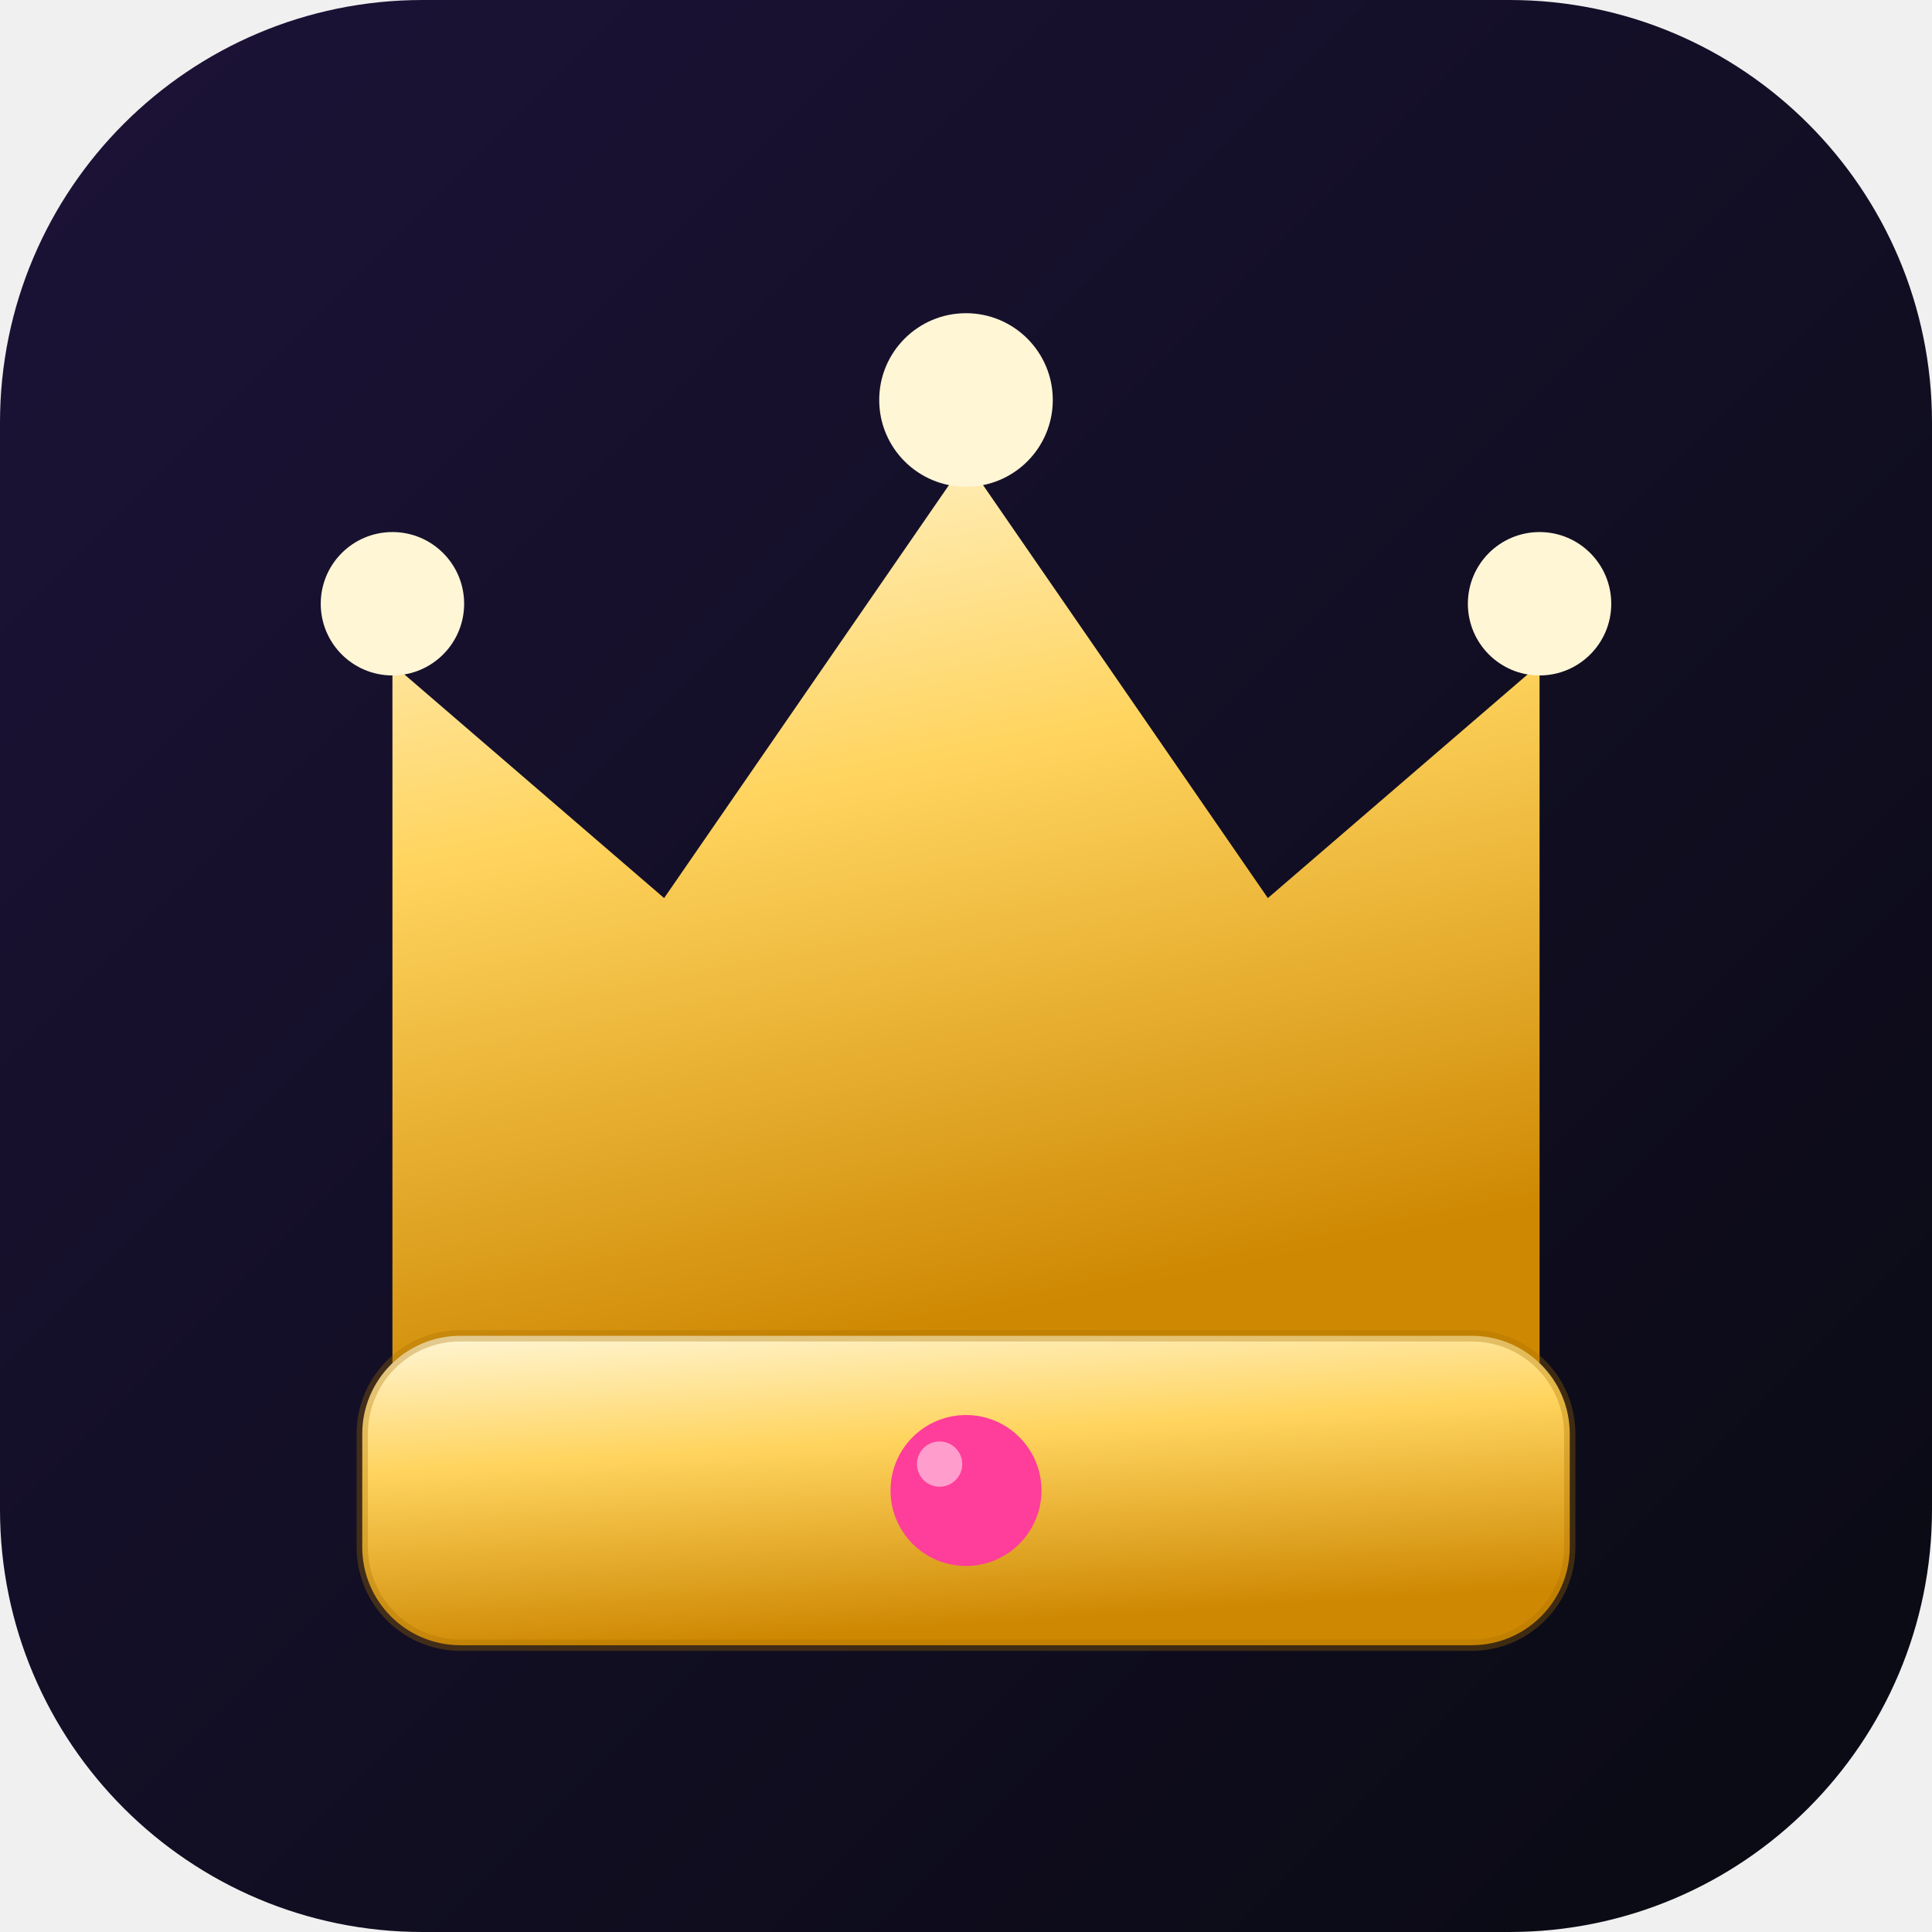
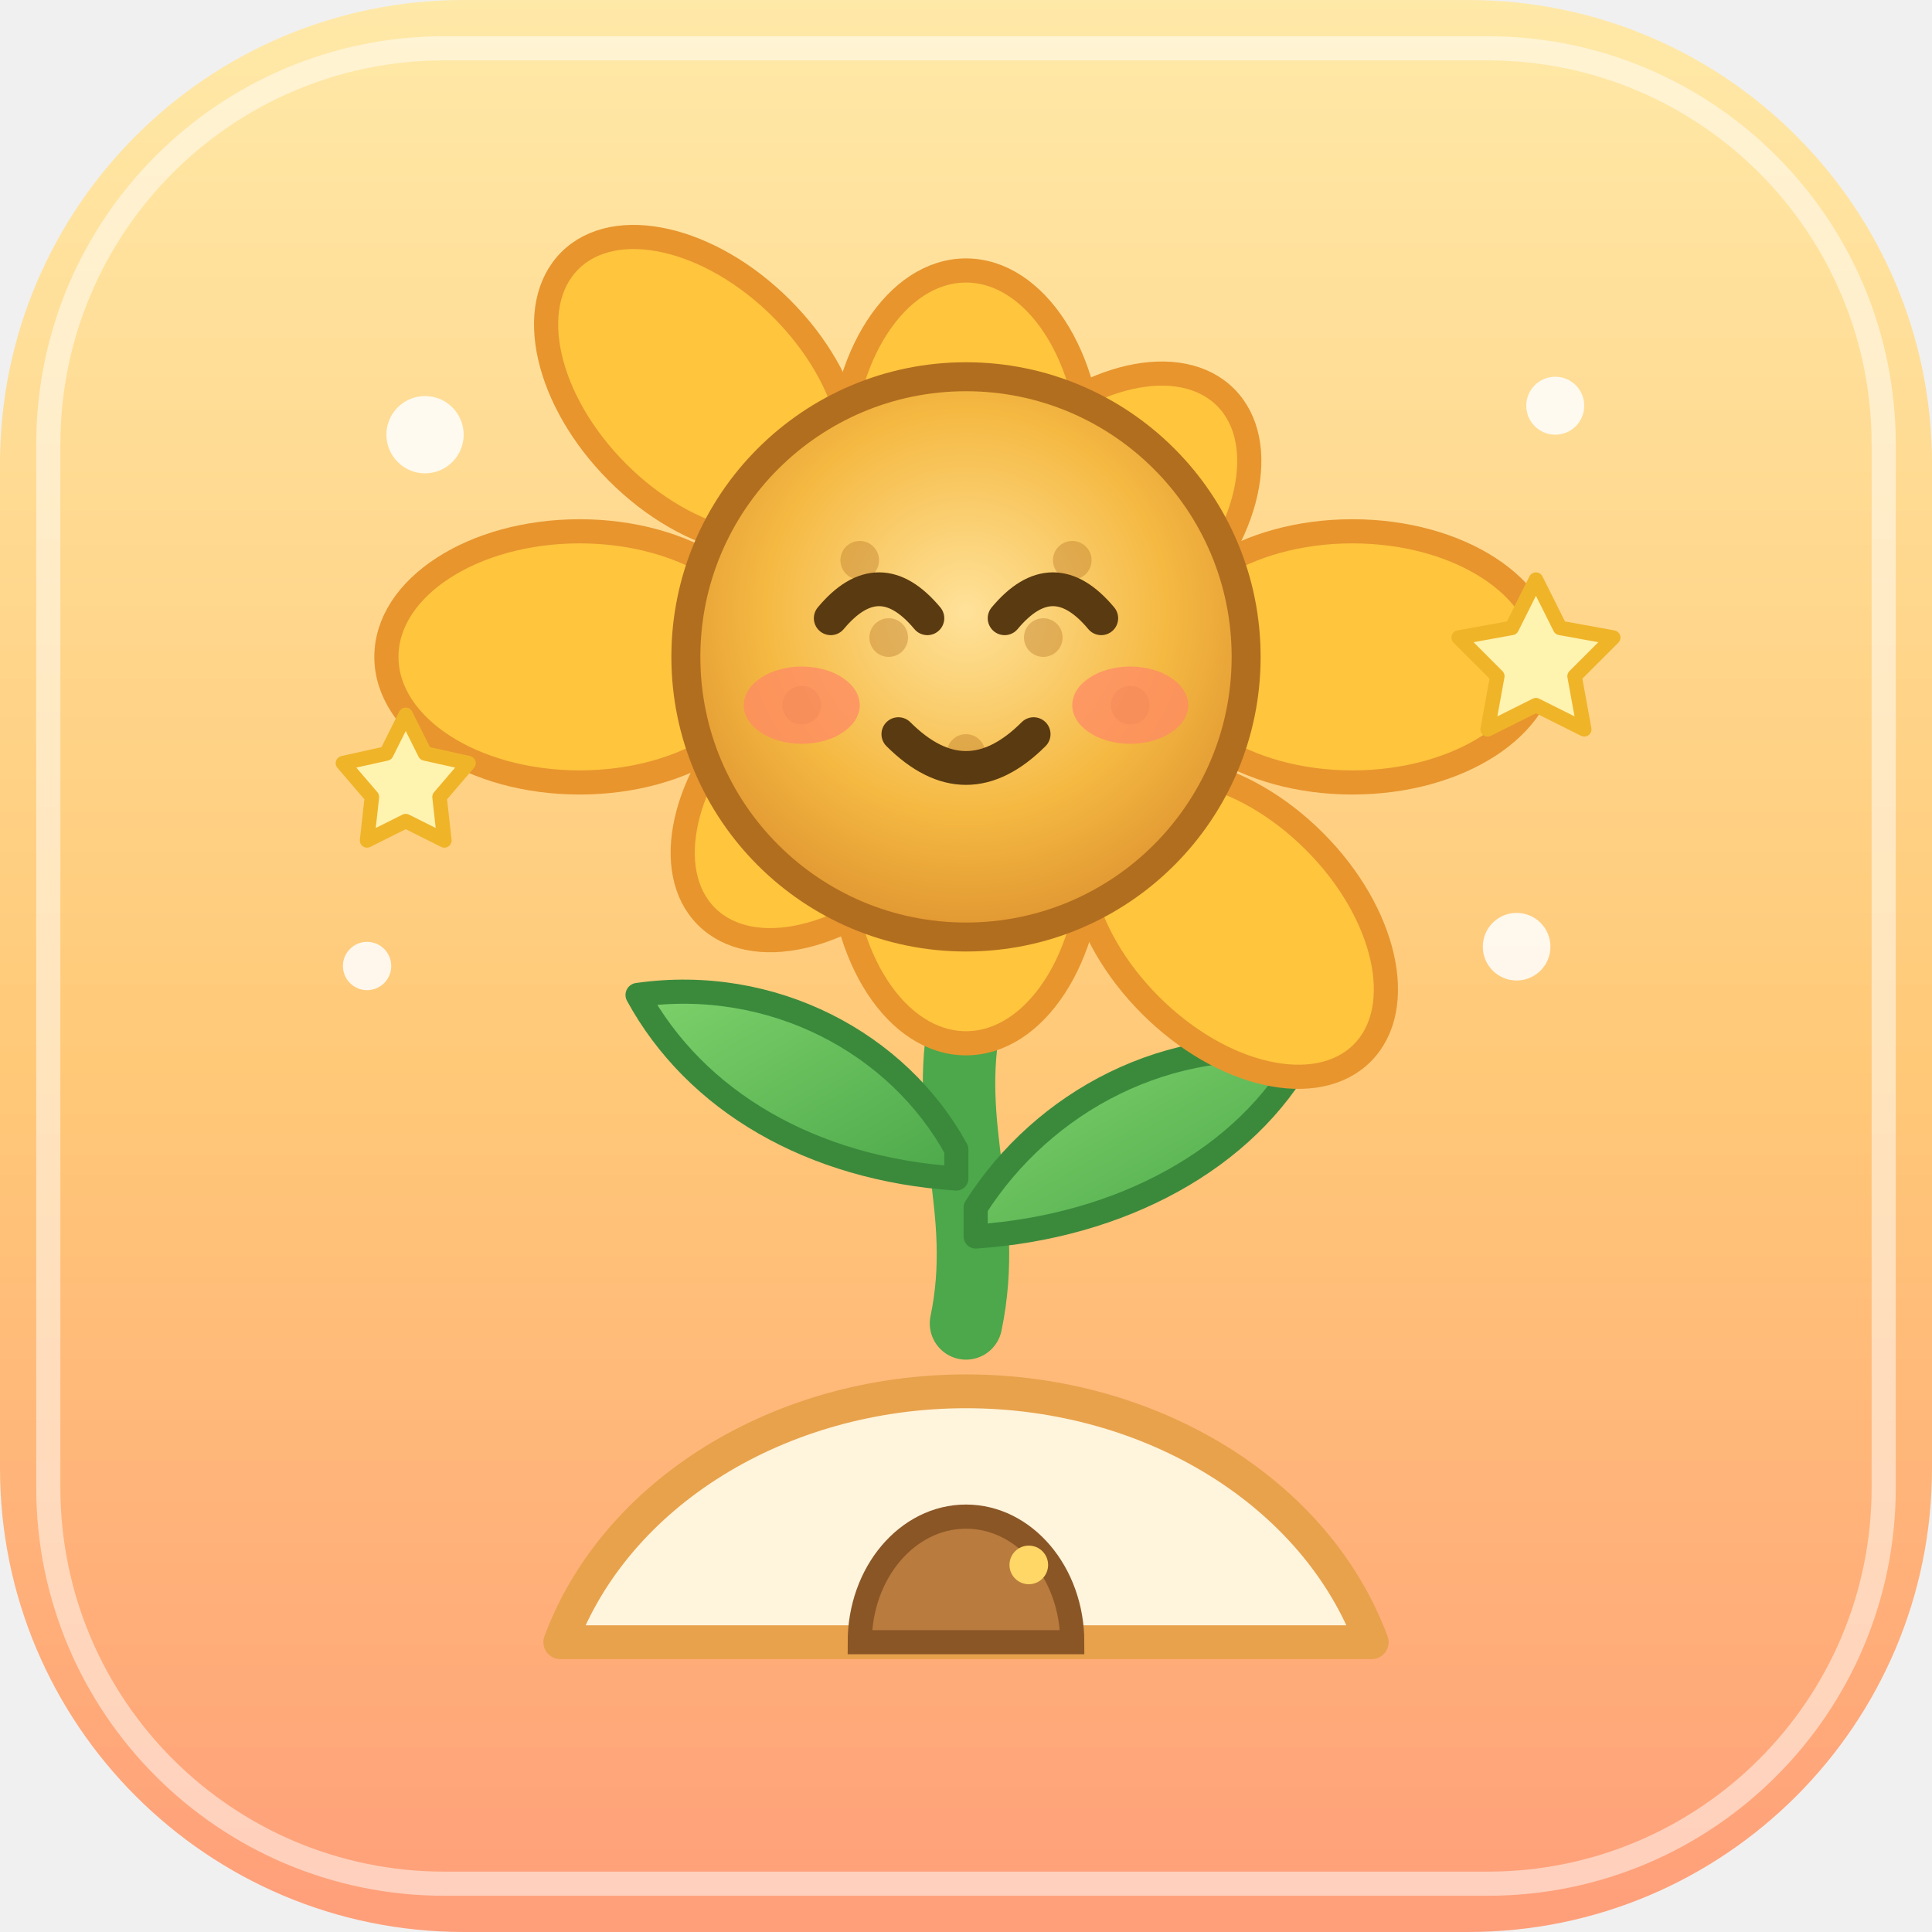
- <svg xmlns="http://www.w3.org/2000/svg" viewBox="0 0 512 512" width="512" height="512">
+ <svg xmlns="http://www.w3.org/2000/svg" viewBox="0 0 400 400" width="512" height="512">
  <defs>
-     <linearGradient id="bg" x1="0" y1="0" x2="1" y2="1">
-       <stop offset="0" stop-color="#1C1338" />
-       <stop offset="1" stop-color="#090A12" />
+     <linearGradient id="bg" x1="0" y1="0" x2="0" y2="1">
+       <stop offset="0" stop-color="#FFE9A8" />
+       <stop offset="0.55" stop-color="#FFC978" />
+       <stop offset="1" stop-color="#FF9E7A" />
    </linearGradient>
-     <linearGradient id="gold" x1="0" y1="0" x2="0.25" y2="1">
-       <stop offset="0" stop-color="#FFF6D6" />
-       <stop offset="0.42" stop-color="#FFD45E" />
-       <stop offset="1" stop-color="#CE8802" />
+     <radialGradient id="core" cx="0.5" cy="0.42" r="0.65">
+       <stop offset="0" stop-color="#FFE29A" />
+       <stop offset="0.55" stop-color="#F5B942" />
+       <stop offset="1" stop-color="#D98A2B" />
+     </radialGradient>
+     <linearGradient id="leaf" x1="0" y1="0" x2="1" y2="1">
+       <stop offset="0" stop-color="#7ED26B" />
+       <stop offset="1" stop-color="#4CA84A" />
    </linearGradient>
  </defs>
-   <rect width="512" height="512" rx="112" fill="url(#bg)" />
-   <g transform="translate(256 256) scale(1) translate(-256 -256)">
-     <path d="M104 366 L104 176 L176 238 L256 122 L336 238 L408 176 L408 366 Z" fill="url(#gold)" />
-     <circle cx="104" cy="160" r="19" fill="#FFF6D6" />
-     <circle cx="256" cy="106" r="23" fill="#FFF6D6" />
-     <circle cx="408" cy="160" r="19" fill="#FFF6D6" />
-     <rect x="96" y="354" width="320" height="82" rx="26" fill="url(#gold)" />
-     <rect x="96" y="354" width="320" height="82" rx="26" fill="none" stroke="#A86E00" stroke-opacity="0.32" stroke-width="3" />
-     <circle cx="256" cy="395" r="20" fill="#FF3D9A" />
-     <circle cx="249" cy="388" r="6" fill="#FFFFFF" fill-opacity="0.5" />
+   <rect width="400" height="400" rx="96" fill="url(#bg)" />
+   <rect x="10" y="10" width="380" height="380" rx="82" fill="none" stroke="#FFFFFF" stroke-opacity="0.5" stroke-width="5" />
+   <g transform="translate(200 200) scale(1) translate(-200 -200)">
+     <path d="M200 210 C 195 234, 205 250, 200 274" fill="none" stroke="#4CA84A" stroke-width="15" stroke-linecap="round" />
+     <path d="M198 244 C 168 242, 144 228, 132 206 C 160 202, 186 216, 198 238 Z" fill="url(#leaf)" stroke="#3B8A3C" stroke-width="5" stroke-linejoin="round" />
+     <path d="M202 256 C 232 254, 258 240, 270 218 C 242 214, 216 228, 202 250 Z" fill="url(#leaf)" stroke="#3B8A3C" stroke-width="5" stroke-linejoin="round" />
+     <path d="M116 340 A 88 74 0 0 1 284 340 Z" fill="#FFF4DC" stroke="#E8A24C" stroke-width="7" stroke-linejoin="round" />
+     <path d="M178 340 A 22 26 0 0 1 222 340 Z" fill="#B97B3E" stroke="#8A5626" stroke-width="5" />
+     <circle cx="213" cy="324" r="4" fill="#FFD766" />
+     <g fill="#FFC53D" stroke="#E8952E" stroke-width="5" stroke-linejoin="round">
+       <ellipse cx="200" cy="96" rx="26" ry="40" />
+       <ellipse cx="200" cy="176" rx="26" ry="40" />
+       <ellipse cx="120" cy="136" rx="40" ry="26" />
+       <ellipse cx="280" cy="136" rx="40" ry="26" />
+       <g transform="rotate(45 200 136)">
+         <ellipse cx="200" cy="98" rx="24" ry="38" />
+         <ellipse cx="200" cy="174" rx="24" ry="38" />
+         <ellipse cx="122" cy="136" rx="38" ry="24" />
+         <ellipse cx="278" cy="136" rx="38" ry="24" />
+       </g>
+     </g>
+     <circle cx="200" cy="136" r="58" fill="url(#core)" stroke="#B26E1F" stroke-width="6" />
+     <g fill="#B26E1F" opacity="0.35">
+       <circle cx="178" cy="116" r="4" />
+       <circle cx="222" cy="116" r="4" />
+       <circle cx="166" cy="146" r="4" />
+       <circle cx="200" cy="156" r="4" />
+       <circle cx="234" cy="146" r="4" />
+       <circle cx="184" cy="132" r="4" />
+       <circle cx="216" cy="132" r="4" />
+     </g>
+     <g stroke="#5A3A10" stroke-width="7" stroke-linecap="round" fill="none">
+       <path d="M172 128 Q 182 116 192 128" />
+       <path d="M208 128 Q 218 116 228 128" />
+     </g>
+     <ellipse cx="166" cy="146" rx="12" ry="8" fill="#FF8A65" opacity="0.75" />
+     <ellipse cx="234" cy="146" rx="12" ry="8" fill="#FF8A65" opacity="0.75" />
+     <path d="M186 152 Q 200 166 214 152" fill="none" stroke="#5A3A10" stroke-width="7" stroke-linecap="round" />
+     <g fill="#FFFFFF" opacity="0.85">
+       <circle cx="88" cy="90" r="8" />
+       <circle cx="322" cy="84" r="6" />
+       <circle cx="314" cy="196" r="7" />
+       <circle cx="76" cy="200" r="5" />
+     </g>
+     <g fill="#FFF3B0" stroke="#F0B429" stroke-width="3" stroke-linejoin="round">
+       <path d="M318 120 l5 10 11 2 -8 8 2 11 -10 -5 -10 5 2 -11 -8 -8 11 -2 Z" />
+       <path d="M84 148 l4 8 9 2 -6 7 1 9 -8 -4 -8 4 1 -9 -6 -7 9 -2 Z" />
+     </g>
  </g>
</svg>
